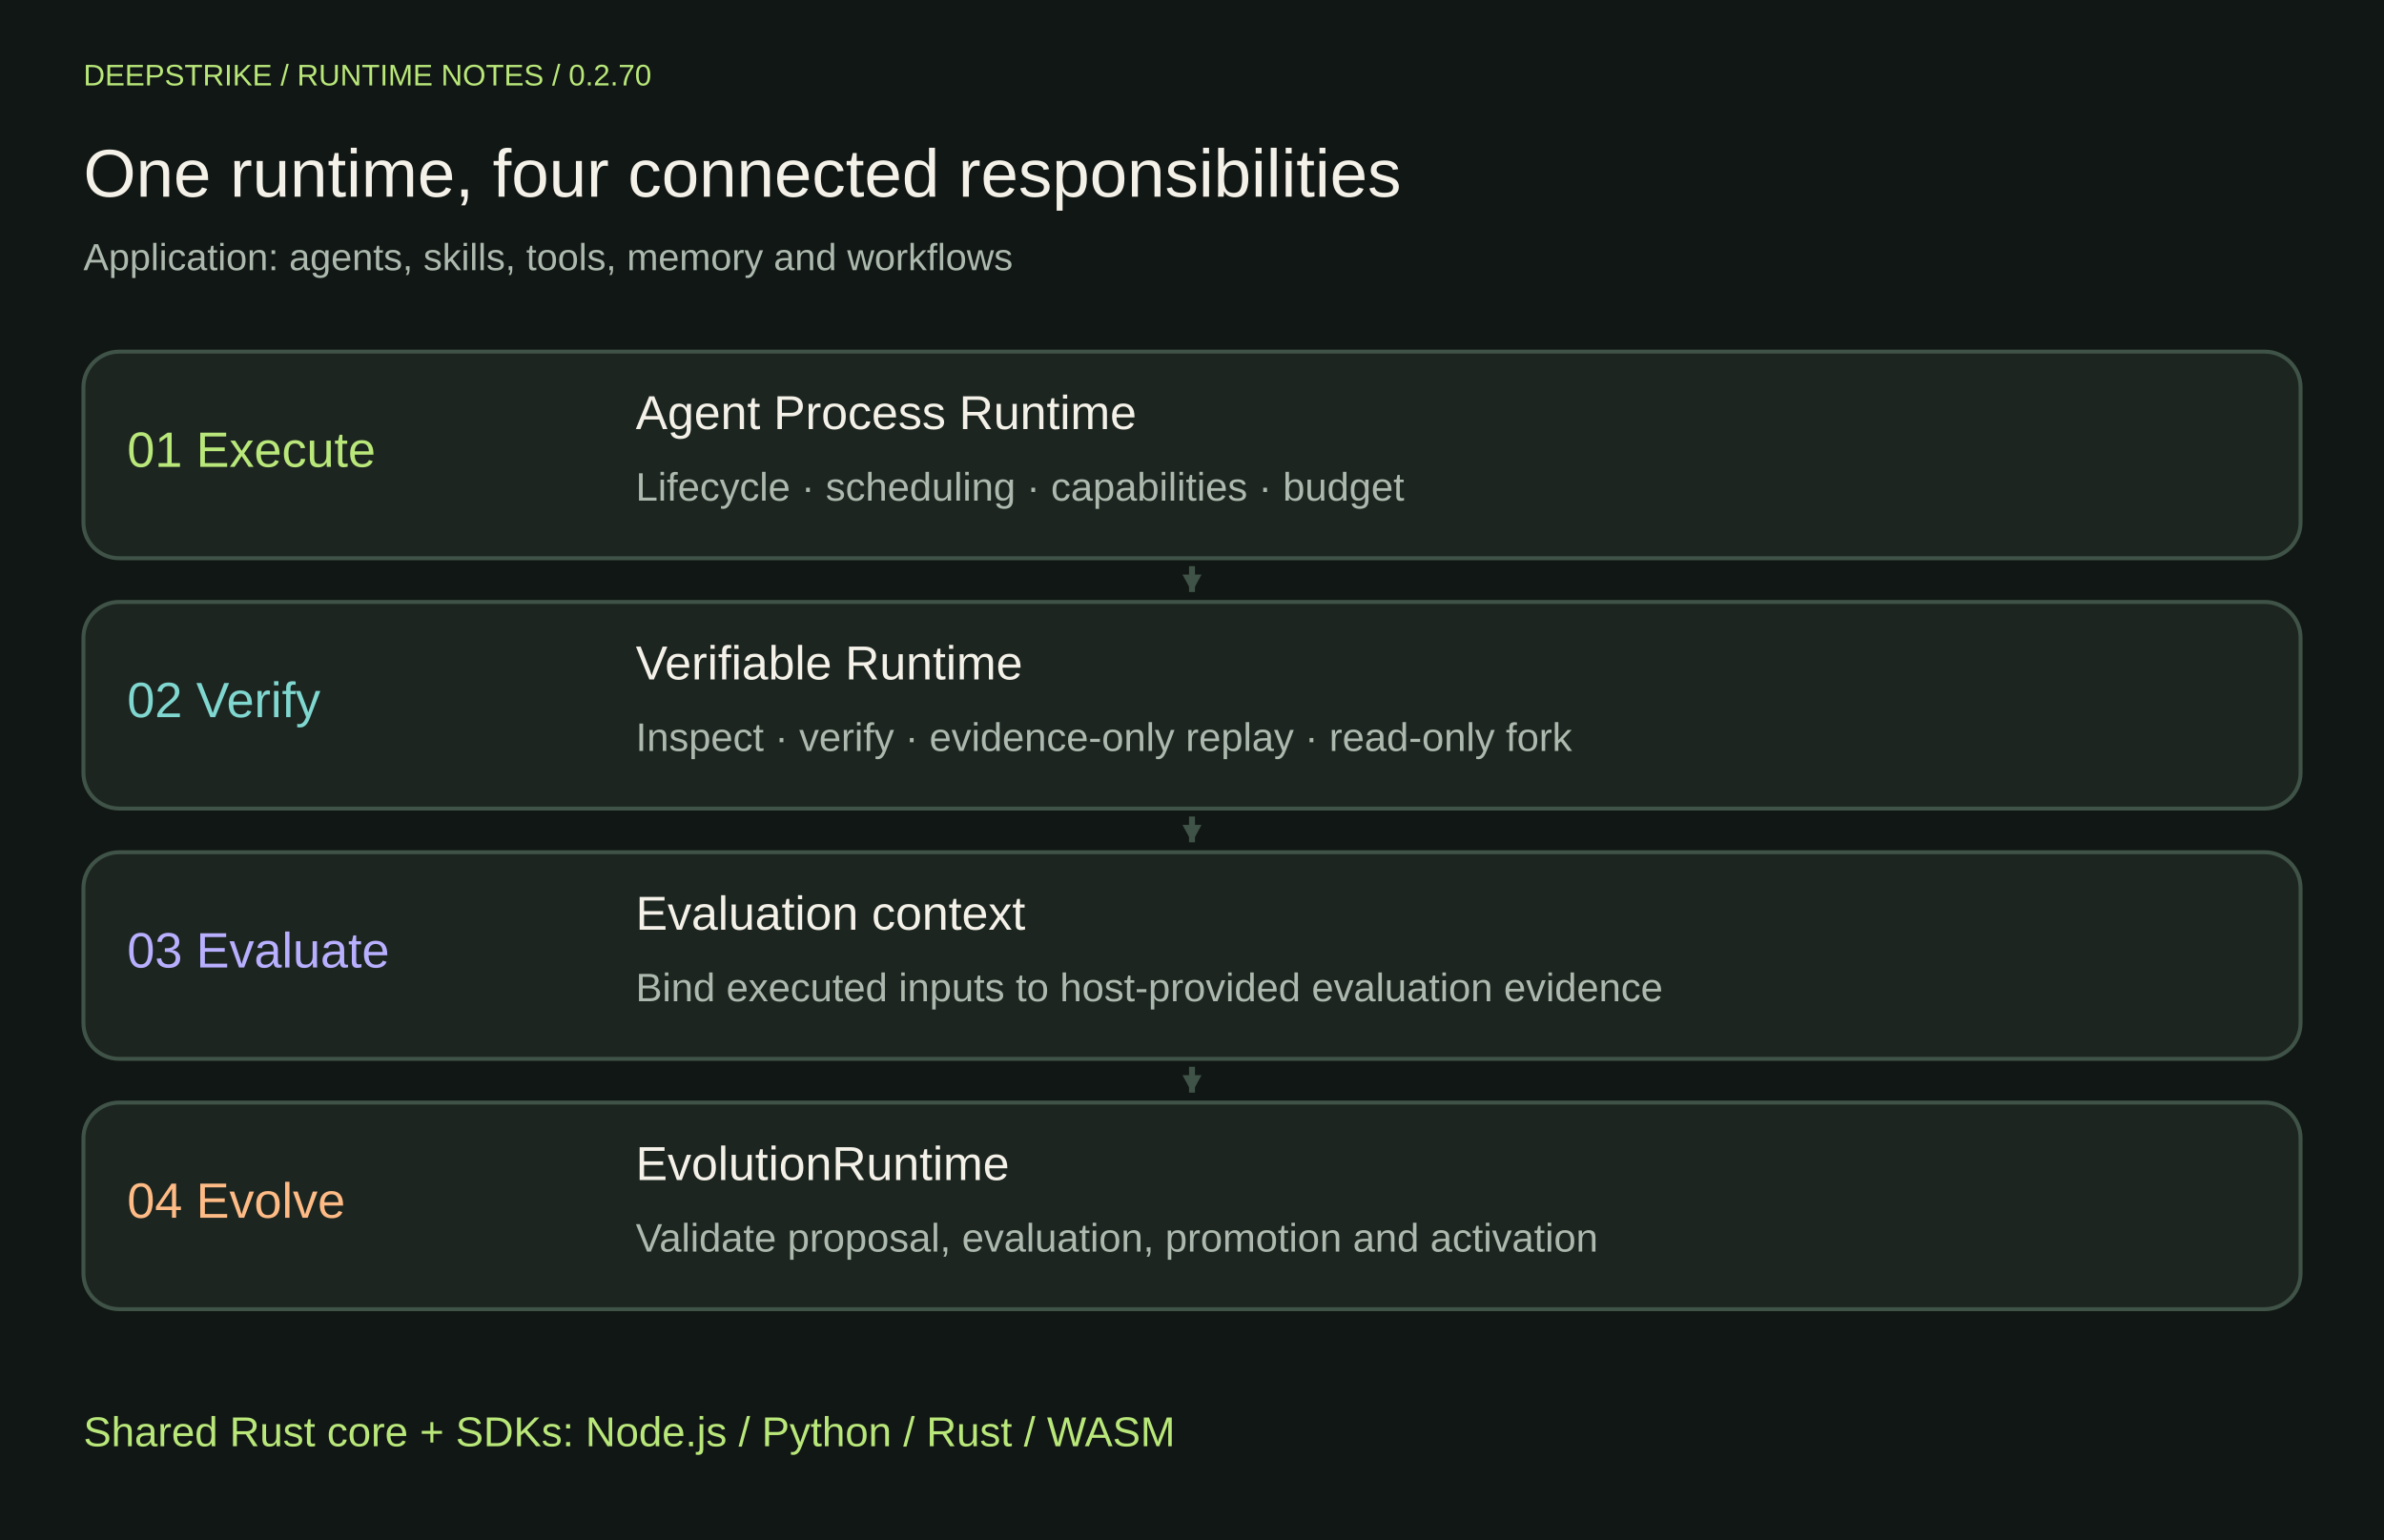
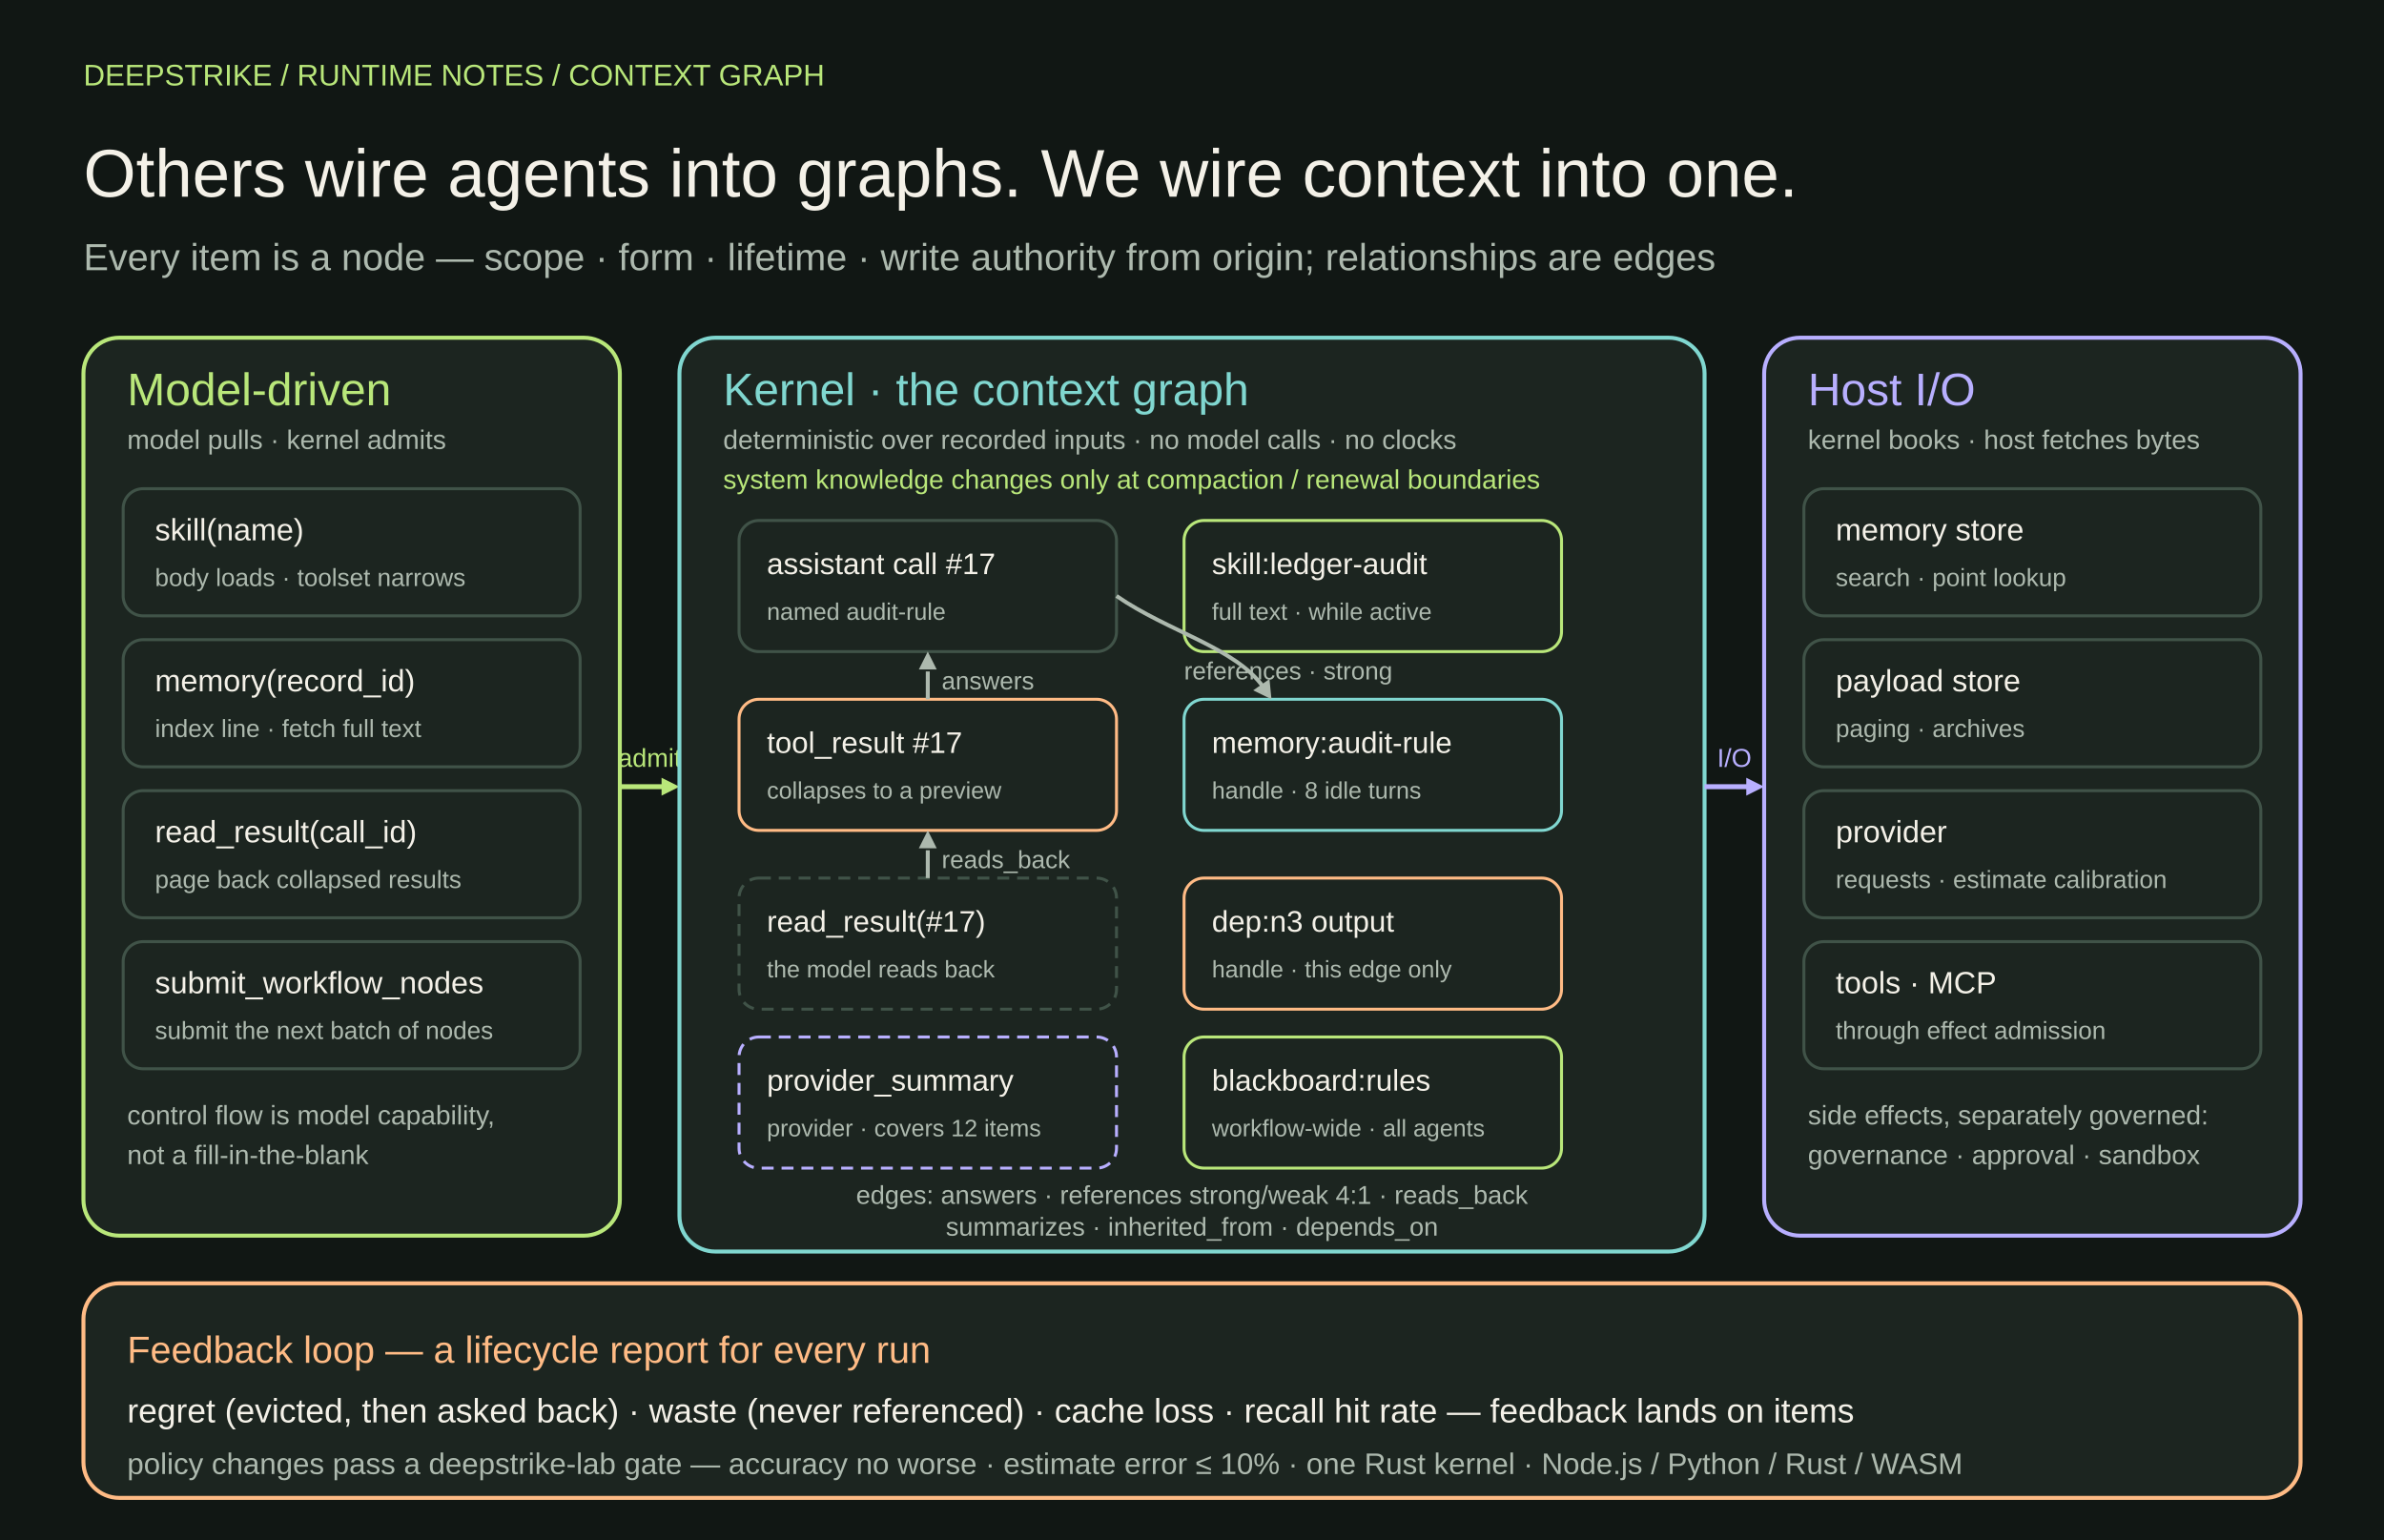
<svg xmlns="http://www.w3.org/2000/svg" viewBox="0 0 1200 775" role="img" aria-labelledby="title desc">
  <g font-family="Arial, Noto Sans CJK SC, Microsoft YaHei, sans-serif">
    <rect x="0" y="0" width="1200" height="775" rx="0" fill="#111714" stroke="#111714" stroke-width="2" />
-     <text x="42" y="43" font-size="15" fill="#b9e77a">DEEPSTRIKE  /  RUNTIME NOTES  /  0.2.70</text>
-     <text x="42" y="99" font-size="34" fill="#f4f1e8">One runtime, four connected responsibilities</text>
-     <text x="42" y="136" font-size="19" fill="#adb9ae">Application: agents, skills, tools, memory and workflows</text>
-     <rect x="42" y="177" width="1116" height="104" rx="18" fill="#1c2520" stroke="#405348" stroke-width="2" />
-     <text x="64" y="235" font-size="25" fill="#b9e77a">01  Execute</text>
-     <text x="320" y="216" font-size="24" fill="#f4f1e8">Agent Process Runtime</text>
-     <text x="320" y="252" font-size="20" fill="#adb9ae">Lifecycle · scheduling · capabilities · budget</text>
-     <path d="M600 285 L600 298" stroke="#405348" stroke-width="3" />
-     <polygon points="600,298 595.206,289.224 604.794,289.224" fill="#405348" />
-     <rect x="42" y="303" width="1116" height="104" rx="18" fill="#1c2520" stroke="#405348" stroke-width="2" />
-     <text x="64" y="361" font-size="25" fill="#80d7d0">02  Verify</text>
-     <text x="320" y="342" font-size="24" fill="#f4f1e8">Verifiable Runtime</text>
-     <text x="320" y="378" font-size="20" fill="#adb9ae">Inspect · verify · evidence-only replay · read-only fork</text>
-     <path d="M600 411 L600 424" stroke="#405348" stroke-width="3" />
-     <polygon points="600,424 595.206,415.224 604.794,415.224" fill="#405348" />
-     <rect x="42" y="429" width="1116" height="104" rx="18" fill="#1c2520" stroke="#405348" stroke-width="2" />
-     <text x="64" y="487" font-size="25" fill="#b8afff">03  Evaluate</text>
-     <text x="320" y="468" font-size="24" fill="#f4f1e8">Evaluation context</text>
-     <text x="320" y="504" font-size="20" fill="#adb9ae">Bind executed inputs to host-provided evaluation evidence</text>
-     <path d="M600 537 L600 550" stroke="#405348" stroke-width="3" />
-     <polygon points="600,550 595.206,541.224 604.794,541.224" fill="#405348" />
-     <rect x="42" y="555" width="1116" height="104" rx="18" fill="#1c2520" stroke="#405348" stroke-width="2" />
-     <text x="64" y="613" font-size="25" fill="#ffbb85">04  Evolve</text>
-     <text x="320" y="594" font-size="24" fill="#f4f1e8">EvolutionRuntime</text>
-     <text x="320" y="630" font-size="20" fill="#adb9ae">Validate proposal, evaluation, promotion and activation</text>
-     <text x="42" y="728" font-size="21" fill="#b9e77a">Shared Rust core + SDKs: Node.js / Python / Rust / WASM</text>
+     <text x="42" y="43" font-size="15" fill="#b9e77a">DEEPSTRIKE  /  RUNTIME NOTES  /  CONTEXT GRAPH</text>
+     <text x="42" y="99" font-size="34" fill="#f4f1e8">Others wire agents into graphs. We wire context into one.</text>
+     <text x="42" y="136" font-size="19" fill="#adb9ae">Every item is a node — scope · form · lifetime · write authority from origin; relationships are edges</text>
+     <rect x="42" y="170" width="270" height="452" rx="18" fill="#1c2520" stroke="#b9e77a" stroke-width="2" />
+     <text x="64" y="204" font-size="23" fill="#b9e77a">Model-driven</text>
+     <text x="64" y="226" font-size="13.5" fill="#adb9ae">model pulls · kernel admits</text>
+     <rect x="62" y="246" width="230" height="64" rx="10" fill="#1c2520" stroke="#405348" stroke-width="1.5" />
+     <text x="78" y="272" font-size="15.5" fill="#f4f1e8">skill(name)</text>
+     <text x="78" y="295" font-size="12.5" fill="#adb9ae">body loads · toolset narrows</text>
+     <rect x="62" y="322" width="230" height="64" rx="10" fill="#1c2520" stroke="#405348" stroke-width="1.5" />
+     <text x="78" y="348" font-size="15.5" fill="#f4f1e8">memory(record_id)</text>
+     <text x="78" y="371" font-size="12.5" fill="#adb9ae">index line · fetch full text</text>
+     <rect x="62" y="398" width="230" height="64" rx="10" fill="#1c2520" stroke="#405348" stroke-width="1.5" />
+     <text x="78" y="424" font-size="15.5" fill="#f4f1e8">read_result(call_id)</text>
+     <text x="78" y="447" font-size="12.5" fill="#adb9ae">page back collapsed results</text>
+     <rect x="62" y="474" width="230" height="64" rx="10" fill="#1c2520" stroke="#405348" stroke-width="1.5" />
+     <text x="78" y="500" font-size="15.5" fill="#f4f1e8">submit_workflow_nodes</text>
+     <text x="78" y="523" font-size="12.5" fill="#adb9ae">submit the next batch of nodes</text>
+     <text x="64" y="566" font-size="13.5" fill="#adb9ae">control flow is model capability,</text>
+     <text x="64" y="586" font-size="13.5" fill="#adb9ae">not a fill-in-the-blank</text>
+     <path d="M312 396 L334 396" stroke="#b9e77a" stroke-width="2.5" />
+     <polygon points="342,396 333,391.5 333,400.5" fill="#b9e77a" />
+     <text x="327" y="386" font-size="13" fill="#b9e77a" text-anchor="middle">admit</text>
+     <rect x="342" y="170" width="516" height="460" rx="18" fill="#1c2520" stroke="#80d7d0" stroke-width="2" />
+     <text x="364" y="204" font-size="23" fill="#80d7d0">Kernel · the context graph</text>
+     <text x="364" y="226" font-size="13.5" fill="#adb9ae">deterministic over recorded inputs · no model calls · no clocks</text>
+     <text x="364" y="246" font-size="13.5" fill="#b9e77a">system knowledge changes only at compaction / renewal boundaries</text>
+     <rect x="372" y="262" width="190" height="66" rx="10" fill="#1c2520" stroke="#405348" stroke-width="1.5" />
+     <text x="386" y="289" font-size="15" fill="#f4f1e8">assistant call #17</text>
+     <text x="386" y="312" font-size="12" fill="#adb9ae">named audit-rule</text>
+     <rect x="596" y="262" width="190" height="66" rx="10" fill="#1c2520" stroke="#b9e77a" stroke-width="1.5" />
+     <text x="610" y="289" font-size="15" fill="#f4f1e8">skill:ledger-audit</text>
+     <text x="610" y="312" font-size="12" fill="#adb9ae">full text · while active</text>
+     <rect x="372" y="352" width="190" height="66" rx="10" fill="#1c2520" stroke="#ffbb85" stroke-width="1.5" />
+     <text x="386" y="379" font-size="15" fill="#f4f1e8">tool_result #17</text>
+     <text x="386" y="402" font-size="12" fill="#adb9ae">collapses to a preview</text>
+     <rect x="596" y="352" width="190" height="66" rx="10" fill="#1c2520" stroke="#80d7d0" stroke-width="1.5" />
+     <text x="610" y="379" font-size="15" fill="#f4f1e8">memory:audit-rule</text>
+     <text x="610" y="402" font-size="12" fill="#adb9ae">handle · 8 idle turns</text>
+     <rect x="372" y="442" width="190" height="66" rx="10" fill="#1c2520" stroke="#405348" stroke-width="1.5" stroke-dasharray="6 4" />
+     <text x="386" y="469" font-size="15" fill="#f4f1e8">read_result(#17)</text>
+     <text x="386" y="492" font-size="12" fill="#adb9ae">the model reads back</text>
+     <rect x="596" y="442" width="190" height="66" rx="10" fill="#1c2520" stroke="#ffbb85" stroke-width="1.5" />
+     <text x="610" y="469" font-size="15" fill="#f4f1e8">dep:n3 output</text>
+     <text x="610" y="492" font-size="12" fill="#adb9ae">handle · this edge only</text>
+     <rect x="372" y="522" width="190" height="66" rx="10" fill="#1c2520" stroke="#b8afff" stroke-width="1.5" stroke-dasharray="6 4" />
+     <text x="386" y="549" font-size="15" fill="#f4f1e8">provider_summary</text>
+     <text x="386" y="572" font-size="12" fill="#adb9ae">provider · covers 12 items</text>
+     <rect x="596" y="522" width="190" height="66" rx="10" fill="#1c2520" stroke="#b9e77a" stroke-width="1.5" />
+     <text x="610" y="549" font-size="15" fill="#f4f1e8">blackboard:rules</text>
+     <text x="610" y="572" font-size="12" fill="#adb9ae">workflow-wide · all agents</text>
+     <path d="M467 352 L467 338" stroke="#adb9ae" stroke-width="2" />
+     <polygon points="467,328 462.5,337 471.5,337" fill="#adb9ae" />
+     <text x="474" y="347" font-size="12.5" fill="#adb9ae">answers</text>
+     <path d="M467 442 L467 428" stroke="#adb9ae" stroke-width="2" />
+     <polygon points="467,418 462.5,427 471.5,427" fill="#adb9ae" />
+     <text x="474" y="437" font-size="12.5" fill="#adb9ae">reads_back</text>
+     <path d="M562 300 C588 318 622 326 636 346" stroke="#adb9ae" stroke-width="2" fill="none" />
+     <polygon points="640,352 630.8,347.5 639,341.8" fill="#adb9ae" />
+     <text x="596" y="342" font-size="12.5" fill="#adb9ae">references · strong</text>
+     <text x="600" y="606" font-size="13" fill="#adb9ae" text-anchor="middle">edges: answers · references strong/weak 4:1 · reads_back</text>
+     <text x="600" y="622" font-size="13" fill="#adb9ae" text-anchor="middle">summarizes · inherited_from · depends_on</text>
+     <path d="M858 396 L880 396" stroke="#b8afff" stroke-width="2.5" />
+     <polygon points="888,396 879,391.5 879,400.5" fill="#b8afff" />
+     <text x="873" y="386" font-size="13" fill="#b8afff" text-anchor="middle">I/O</text>
+     <rect x="888" y="170" width="270" height="452" rx="18" fill="#1c2520" stroke="#b8afff" stroke-width="2" />
+     <text x="910" y="204" font-size="23" fill="#b8afff">Host I/O</text>
+     <text x="910" y="226" font-size="13.5" fill="#adb9ae">kernel books · host fetches bytes</text>
+     <rect x="908" y="246" width="230" height="64" rx="10" fill="#1c2520" stroke="#405348" stroke-width="1.5" />
+     <text x="924" y="272" font-size="15.5" fill="#f4f1e8">memory store</text>
+     <text x="924" y="295" font-size="12.5" fill="#adb9ae">search · point lookup</text>
+     <rect x="908" y="322" width="230" height="64" rx="10" fill="#1c2520" stroke="#405348" stroke-width="1.5" />
+     <text x="924" y="348" font-size="15.5" fill="#f4f1e8">payload store</text>
+     <text x="924" y="371" font-size="12.5" fill="#adb9ae">paging · archives</text>
+     <rect x="908" y="398" width="230" height="64" rx="10" fill="#1c2520" stroke="#405348" stroke-width="1.5" />
+     <text x="924" y="424" font-size="15.5" fill="#f4f1e8">provider</text>
+     <text x="924" y="447" font-size="12.5" fill="#adb9ae">requests · estimate calibration</text>
+     <rect x="908" y="474" width="230" height="64" rx="10" fill="#1c2520" stroke="#405348" stroke-width="1.5" />
+     <text x="924" y="500" font-size="15.5" fill="#f4f1e8">tools · MCP</text>
+     <text x="924" y="523" font-size="12.5" fill="#adb9ae">through effect admission</text>
+     <text x="910" y="566" font-size="13.5" fill="#adb9ae">side effects, separately governed:</text>
+     <text x="910" y="586" font-size="13.5" fill="#adb9ae">governance · approval · sandbox</text>
+     <rect x="42" y="646" width="1116" height="108" rx="18" fill="#1c2520" stroke="#ffbb85" stroke-width="2" />
+     <text x="64" y="686" font-size="19" fill="#ffbb85">Feedback loop — a lifecycle report for every run</text>
+     <text x="64" y="716" font-size="17" fill="#f4f1e8">regret (evicted, then asked back) · waste (never referenced) · cache loss · recall hit rate — feedback lands on items</text>
+     <text x="64" y="742" font-size="15" fill="#adb9ae">policy changes pass a deepstrike-lab gate — accuracy no worse · estimate error ≤ 10% · one Rust kernel · Node.js / Python / Rust / WASM</text>
  </g>
</svg>
